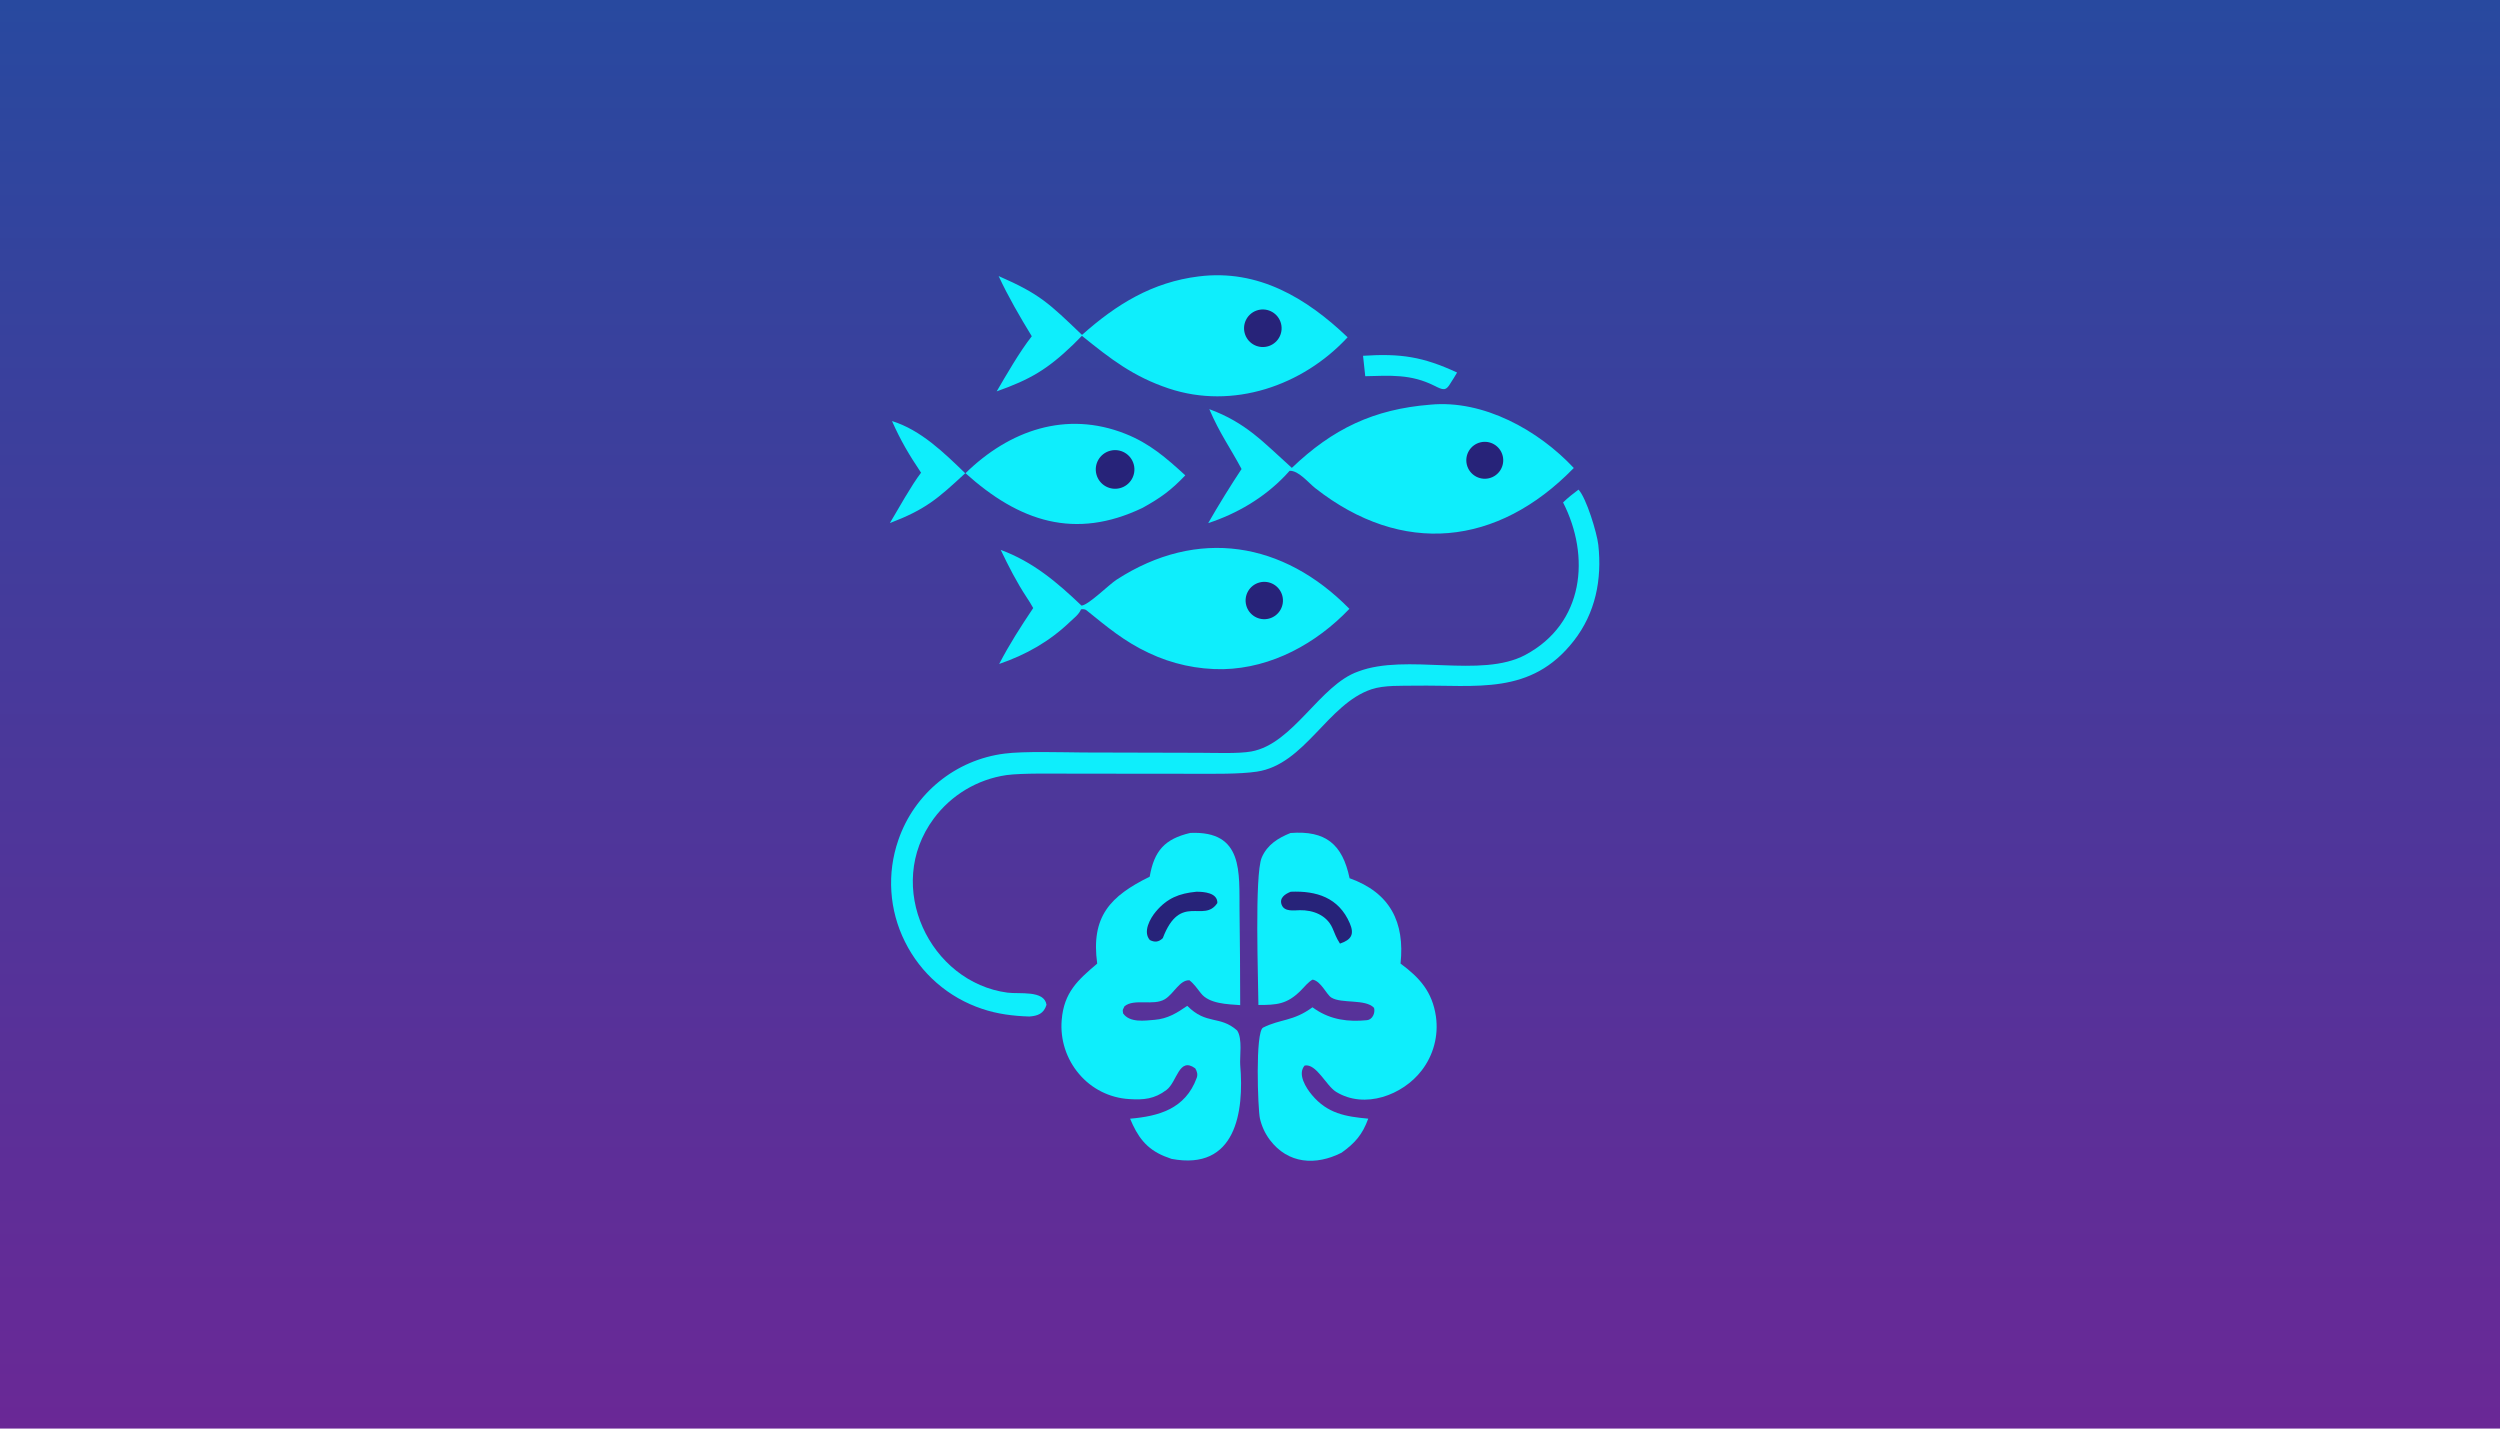
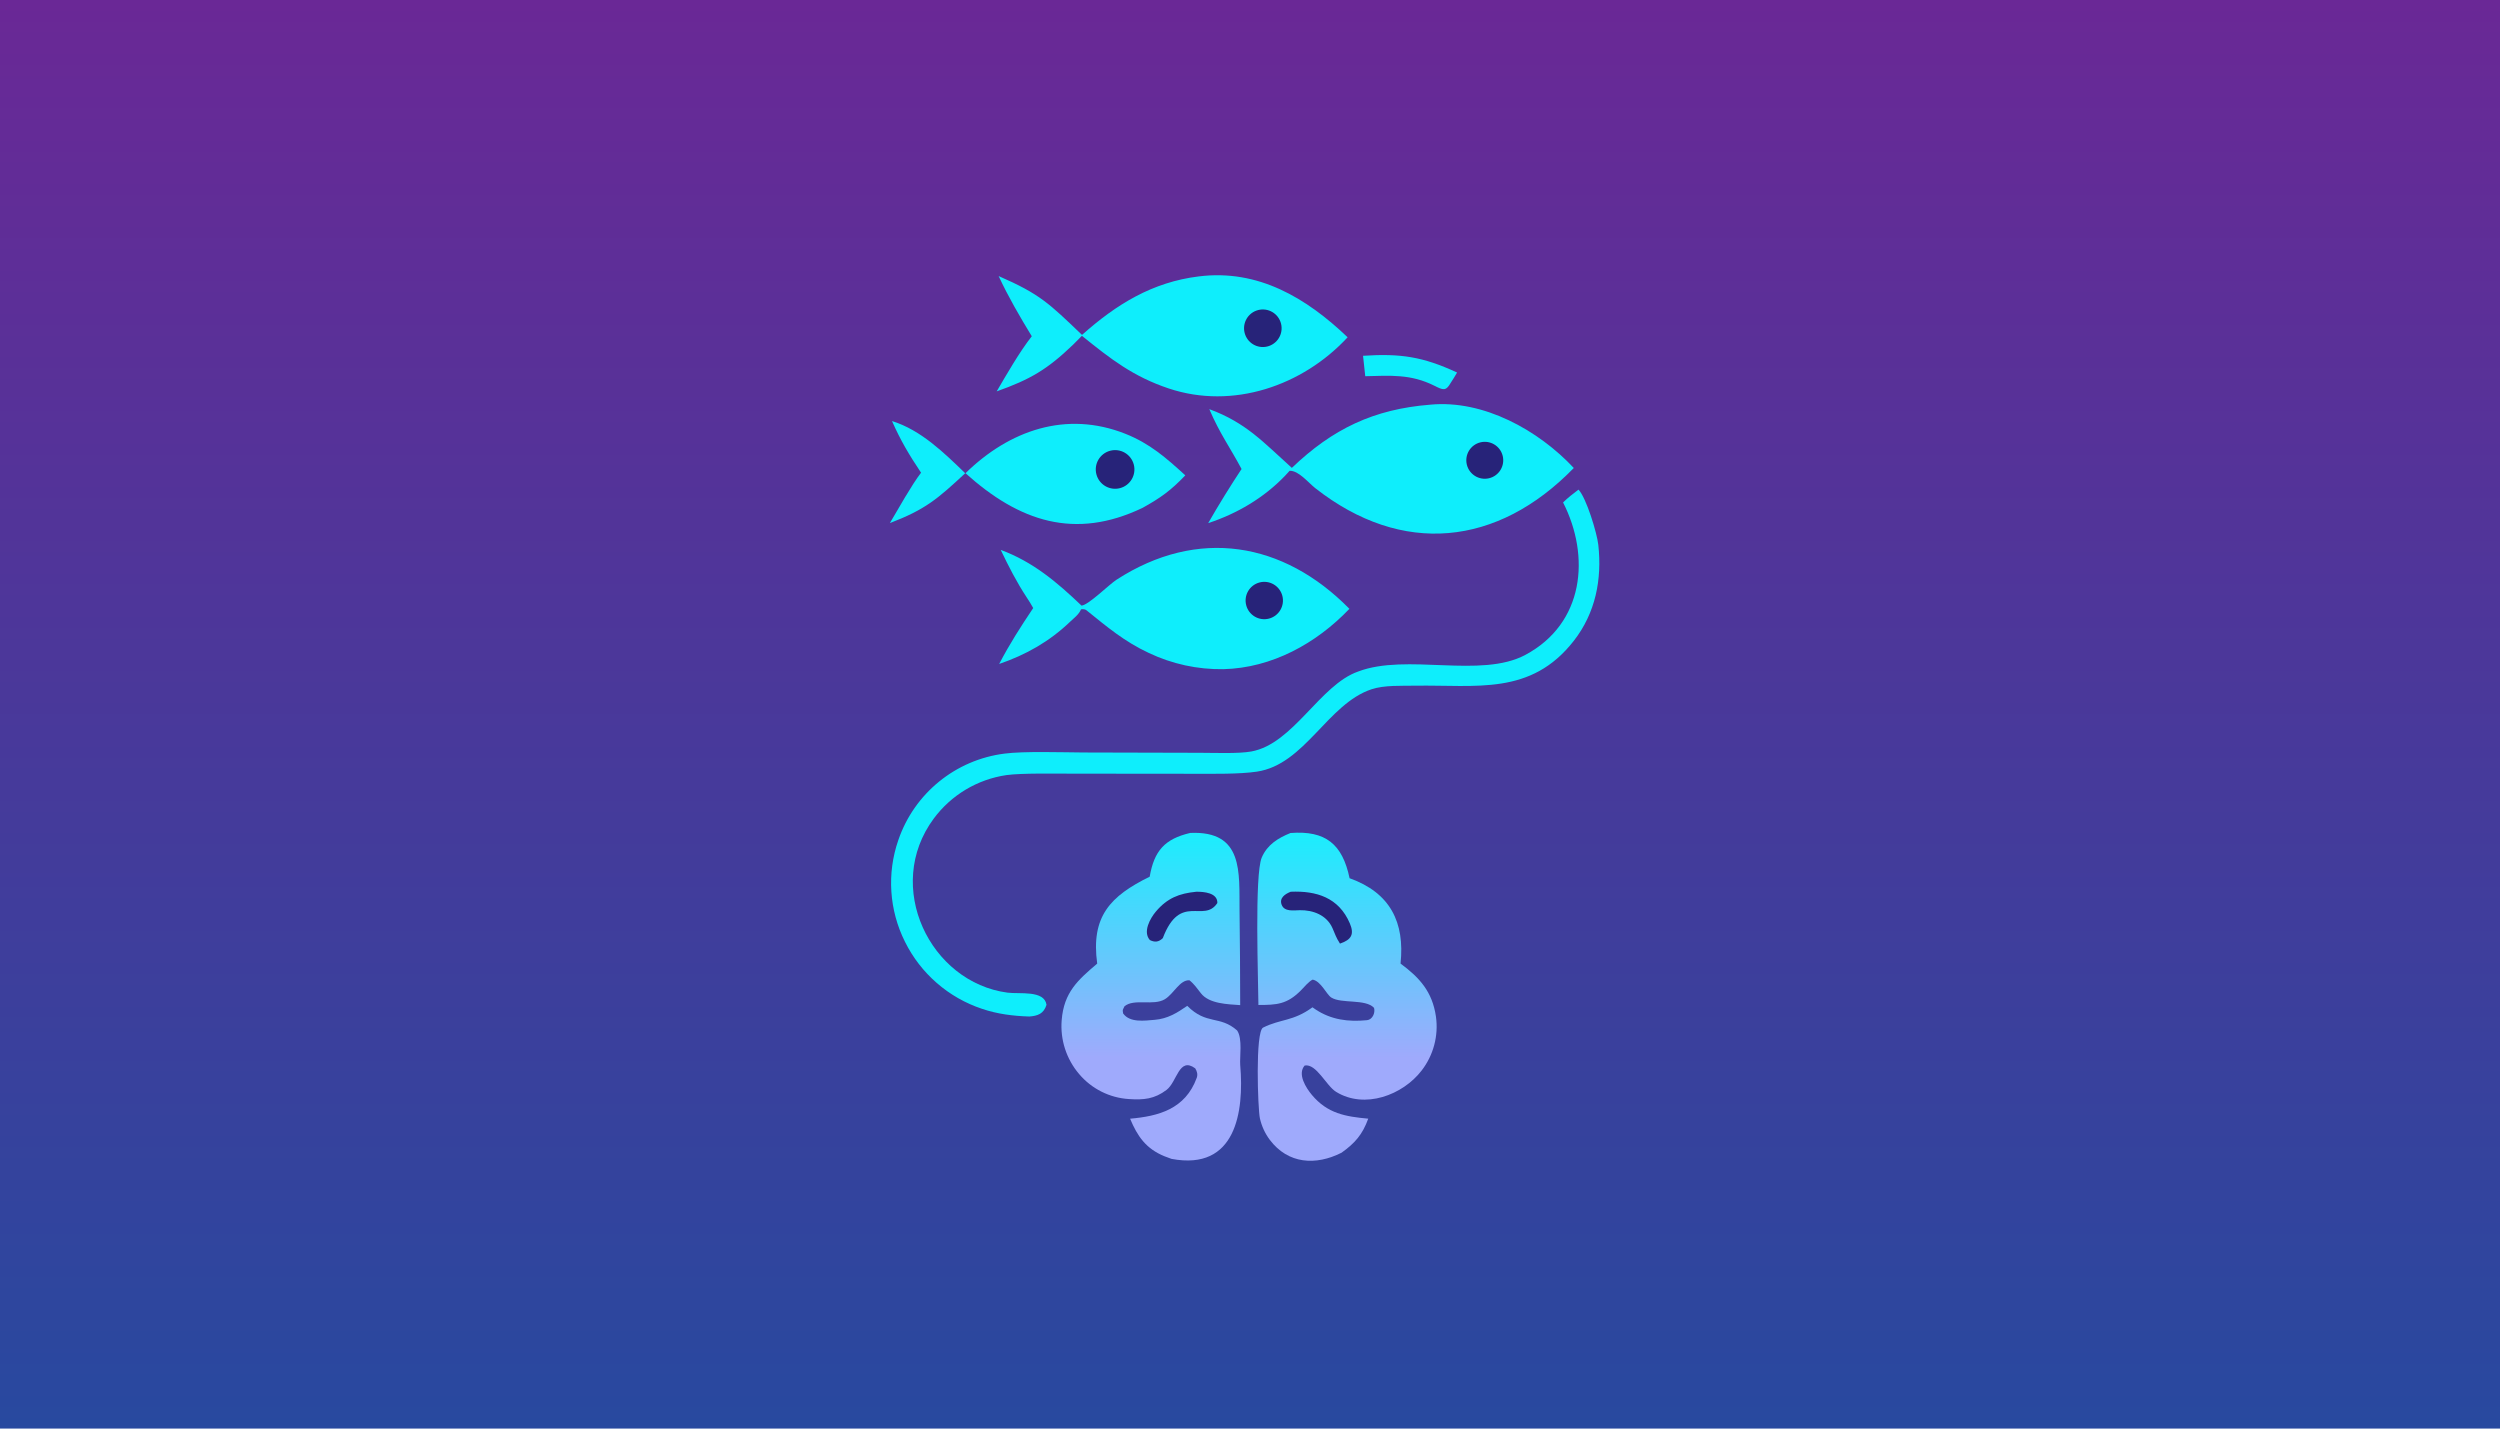
- <svg xmlns="http://www.w3.org/2000/svg" id="Layer_1" width="474.133mm" height="270.933mm" version="1.1" viewBox="0 0 1344 768">
+ <svg xmlns="http://www.w3.org/2000/svg" xmlns:xlink="http://www.w3.org/1999/xlink" id="Layer_1" width="474.133mm" height="270.933mm" version="1.1" viewBox="0 0 1344 768">
  <defs>
    <style>
      .st0 {
+         fill: url(#linear-gradient2);
+       }
+ 
+       .st1 {
+         fill: url(#linear-gradient1);
+       }
+ 
+       .st2 {
        fill: url(#linear-gradient);
      }

-       .st1 {
+       .st3 {
        fill: #0eeefc;
      }

-       .st2 {
+       .st4 {
        fill: #272379;
      }
    </style>
-     <linearGradient id="linear-gradient" x1="672" y1="768" x2="672" y2="-0" gradientUnits="userSpaceOnUse">
+     <linearGradient id="linear-gradient" x1="672" y1="768" x2="672" y2="-0" gradientTransform="translate(1344 768) rotate(-180)" gradientUnits="userSpaceOnUse">
      <stop offset="0" stop-color="#6a2896" />
      <stop offset="1" stop-color="#28499f" />
    </linearGradient>
+     <linearGradient id="linear-gradient1" x1="724.127" y1="447.647" x2="724.127" y2="624.043" gradientUnits="userSpaceOnUse">
+       <stop offset="0" stop-color="#1aeefd" />
+       <stop offset=".685" stop-color="#9faafc" />
+     </linearGradient>
+     <linearGradient id="linear-gradient2" x1="618.916" y1="447.732" x2="618.916" y2="623.881" xlink:href="#linear-gradient1" />
  </defs>
-   <path class="st0" d="M0-0h1344v768H0V-0Z" />
+   <path class="st2" d="M1344,768H0V-0h1344v768Z" />
  <path class="st1" d="M693.771,447.823c18.892-1.447,27.936,5.995,31.761,24.305,21.902,7.836,29.736,23.723,27.407,45.889,10.305,7.627,17.064,15.122,19.02,28.459,1.458,10.33-1.321,20.811-7.703,29.063-10.122,13.173-30.612,20.918-45.982,11.431-5.375-3.318-10.568-15.294-16.878-14.15-4.074,4.608.773,12.104,3.891,15.825,8.395,10.019,18.055,11.624,30.281,12.749-3.103,8.548-7.096,13.116-14.343,18.3-13.834,7.011-28.753,6.123-38.59-6.93-2.576-3.441-4.39-7.391-5.321-11.587-1.087-4.885-2.569-46.589,1.725-48.744,9.411-4.724,16.199-3.284,26.538-10.911.466.334.936.662,1.411.982,8.558,5.767,17.902,6.953,27.915,5.946,2.881-.289,4.548-3.834,3.789-6.624-4.609-4.945-17.506-2.105-22.976-5.541-2.649-1.665-5.472-8.749-10.019-9.646-2.113.997-4.52,3.974-6.319,5.791-7.458,7.533-13.032,7.836-22.853,7.845-.069-12.899-2.145-69.981,1.777-79.234,2.926-6.9,8.804-10.528,15.469-13.218Z" />
-   <path class="st2" d="M693.918,479.396c13.734-.559,25.777,3.056,31.74,16.982,2.526,5.9.878,8.806-5.288,10.908-2.325-3.674-2.357-4.595-4.069-8.412-3.097-6.901-10.362-9.675-17.531-9.549-3.156.056-8.289.975-9.753-2.933-1.382-3.689,1.849-5.797,4.901-6.996Z" />
-   <path class="st1" d="M639.893,447.783c28.776-1.263,26.248,21.302,26.478,41.702.222,16.957.343,33.914.363,50.872-6.791-.503-16.709-.661-21.145-6.408-1.802-2.335-3.874-5.239-6.165-6.956-5.225-.256-8.366,7.269-13.2,10.189-6.176,3.73-16.545-.553-21.715,3.819-1.113,2.459-1.043,1.503-.714,3.838,3.633,5.083,11.517,3.868,16.971,3.418,6.938-.573,11.978-3.69,17.505-7.515,10.419,10.469,17.389,4.941,26.794,13.233,3.02,4.27,1.325,14.45,1.681,18.596,2.157,25.173-2.286,56.96-36.912,50.45-1.255-.43-2.5-.891-3.732-1.383-10.029-4.06-14.622-10.787-18.563-20.224,15.292-1.334,29.668-5.146,35.816-21.947.667-1.823.187-3.517-.801-5.122-8.793-6.406-9.685,7.225-15.406,11.575-6.483,4.928-12.286,5.477-20.225,4.936-10.4-.64-20.086-5.509-26.804-13.475-6.841-8.014-10.209-18.423-9.359-28.926,1.194-15.03,8.753-21.625,19.092-30.42-3.454-25.388,7.028-36.279,28.223-46.729,2.406-13.896,8.054-20.299,21.818-23.523Z" />
-   <path class="st2" d="M643.13,479.403c4.128-.053,11.478.572,11.318,6.057-7.301,11.099-19.946-5.822-29.33,18.892-2.307,2.189-4.307,2.302-6.942,1.028-3.895-4.368.087-11.611,3.233-15.334,6.112-7.229,12.529-9.746,21.721-10.643Z" />
-   <path class="st1" d="M768.913,217.553c28.595-2.76,58.202,13.76,77.158,34.041-41.033,42.203-92.313,47.431-138.915,10.892-3.818-2.994-9.007-9.565-13.857-9.385l-2.462,2.677c-11.338,11.849-25.807,20.365-41.306,25.451,5.234-9.189,12.104-20.309,17.932-29.09-6.324-11.839-11.732-19.062-17.345-32.185,19.877,7.32,29.15,17.915,44.377,31.577,21.985-21.026,44.07-31.573,74.418-33.978Z" />
-   <path class="st2" d="M795.827,237.816c5.349-1.326,10.753,1.96,12.038,7.32,1.285,5.36-2.041,10.74-7.409,11.985-5.311,1.232-10.621-2.052-11.892-7.355-1.272-5.303,1.971-10.639,7.263-11.95Z" />
-   <path class="st1" d="M581.423,325.572c3.761-.282,14.67-11.228,18.862-13.94,43.536-28.169,89.652-20.479,125.154,15.676-17.735,18.596-41.695,31.821-67.785,32.441-13.868.213-27.597-2.784-40.117-8.755-13.072-6.111-22.313-13.92-33.409-22.879-.857-.691-1.948-.66-2.971-.549-1.095,2.742-3.677,4.587-5.801,6.623-11.171,10.702-23.708,17.772-38.21,22.764,5.798-11.055,11.39-19.724,18.31-30.071-.999-1.863-2.304-3.894-3.478-5.676-5.433-8.246-9.737-16.71-13.996-25.597,17.415,6.474,30.197,17.32,43.441,29.963Z" />
-   <path class="st2" d="M677.09,313.14c5.372-1.431,10.884,1.777,12.295,7.156,1.41,5.379-1.819,10.88-7.202,12.27-5.353,1.382-10.816-1.826-12.219-7.175-1.403-5.35,1.783-10.827,7.126-12.251Z" />
-   <path class="st1" d="M644.491,148.595c31.923-3.992,57.837,11.582,79.988,32.726-24.17,26.131-61.747,39.009-96.134,27.528-19.1-6.377-31.305-15.872-46.71-28.326l-4.723,4.764c-13.965,13.415-23.146,18.734-41.099,25.123,5.51-9.398,12.236-21.157,18.875-29.637-6.377-10.452-12.666-21.259-17.828-32.366,22.251,9.706,27.031,14.629,44.829,31.636,18.497-16.472,37.848-28.382,62.802-31.448Z" />
-   <path class="st2" d="M675.441,166.98c5.264-1.918,11.084.818,12.966,6.096,1.882,5.279-.893,11.081-6.183,12.928-5.24,1.829-10.973-.915-12.837-6.143-1.864-5.228.84-10.981,6.054-12.881Z" />
-   <path class="st1" d="M848.597,263.217c4.233,4.429,9.962,23.384,10.658,29.724,2.041,18.617-1.516,36.641-13.194,51.59-23.066,29.526-52.303,23.569-85.252,24.091-7.359.117-16.611-.35-23.441,1.916-23.717,7.866-35.745,40.409-61.659,44.296-9.385,1.408-23.697,1.154-33.522,1.148l-65.92-.064c-9.125.015-26.974-.359-35.253.782-15.578,2.292-29.607,10.683-38.998,23.324-27.107,36.52-2.046,88.116,39.64,93.627,6.394.845,19.794-1.452,20.947,6.534-1.479,4.805-4.733,5.979-9.28,6.292-8.679-.28-17.159-1.328-25.408-4.142-18.037-6.009-32.932-18.967-41.384-36.001-8.525-17.006-9.82-36.735-3.593-54.71,8.608-25.13,30.768-43.165,57.117-46.487,10.125-1.356,31.553-.668,42.391-.599l62.91.168c7.62.008,20.379.55,27.337-.708,22.619-4.089,36.808-35.763,57.446-42.984,26.083-9.947,65.873,3.896,89.888-8.942,31.715-16.954,35.017-53.054,20.281-81.952,2.847-2.768,5.166-4.513,8.289-6.903Z" />
-   <path class="st1" d="M479.541,226.357c15.536,4.813,27.982,17.053,39.422,28.119,23.61-23.126,54.2-33.864,85.973-21.295,13.147,5.201,21.937,12.921,32.283,22.365-7.726,8.091-13.259,12.092-22.998,17.493-36.371,17.38-66.282,7.377-95.236-18.703-15.138,14.076-21.576,19.581-40.594,26.882,4.558-7.668,11.668-20.446,16.772-27.092-6.407-9.562-11.003-17.326-15.622-27.769Z" />
-   <path class="st2" d="M596.832,242.323c5.552-1.462,11.237,1.858,12.694,7.413,1.457,5.555-1.867,11.238-7.422,12.691-5.548,1.451-11.222-1.869-12.677-7.417-1.455-5.548,1.859-11.227,7.405-12.687Z" />
-   <path class="st1" d="M732.772,191.269c20.151-1.321,32.189.473,50.554,9.003-.978,1.797-2.249,3.701-3.351,5.445-2.71,4.738-4.079,4.038-9.005,1.583-12.571-6.265-23.49-5.376-37.013-5.047l-1.185-10.984Z" />
+   <path class="st4" d="M693.918,479.396c13.734-.559,25.777,3.056,31.74,16.982,2.526,5.9.878,8.806-5.288,10.908-2.325-3.674-2.357-4.595-4.069-8.412-3.097-6.901-10.362-9.675-17.531-9.549-3.156.056-8.289.975-9.753-2.933-1.382-3.689,1.849-5.797,4.901-6.996Z" />
+   <path class="st0" d="M639.893,447.783c28.776-1.263,26.248,21.302,26.478,41.702.222,16.957.343,33.914.363,50.872-6.791-.503-16.709-.661-21.145-6.408-1.802-2.335-3.874-5.239-6.165-6.956-5.225-.256-8.366,7.269-13.2,10.189-6.176,3.73-16.545-.553-21.715,3.819-1.113,2.459-1.043,1.503-.714,3.838,3.633,5.083,11.517,3.868,16.971,3.418,6.938-.573,11.978-3.69,17.505-7.515,10.419,10.469,17.389,4.941,26.794,13.233,3.02,4.27,1.325,14.45,1.681,18.596,2.157,25.173-2.286,56.96-36.912,50.45-1.255-.43-2.5-.891-3.732-1.383-10.029-4.06-14.622-10.787-18.563-20.224,15.292-1.334,29.668-5.146,35.816-21.947.667-1.823.187-3.517-.801-5.122-8.793-6.406-9.685,7.225-15.406,11.575-6.483,4.928-12.286,5.477-20.225,4.936-10.4-.64-20.086-5.509-26.804-13.475-6.841-8.014-10.209-18.423-9.359-28.926,1.194-15.03,8.753-21.625,19.092-30.42-3.454-25.388,7.028-36.279,28.223-46.729,2.406-13.896,8.054-20.299,21.818-23.523Z" />
+   <path class="st4" d="M643.13,479.403c4.128-.053,11.478.572,11.318,6.057-7.301,11.099-19.946-5.822-29.33,18.892-2.307,2.189-4.307,2.302-6.942,1.028-3.895-4.368.087-11.611,3.233-15.334,6.112-7.229,12.529-9.746,21.721-10.643Z" />
+   <path class="st3" d="M768.913,217.553c28.595-2.76,58.202,13.76,77.158,34.041-41.033,42.203-92.313,47.431-138.915,10.892-3.818-2.994-9.007-9.565-13.857-9.385l-2.462,2.677c-11.338,11.849-25.807,20.365-41.306,25.451,5.234-9.189,12.104-20.309,17.932-29.09-6.324-11.839-11.732-19.062-17.345-32.185,19.877,7.32,29.15,17.915,44.377,31.577,21.985-21.026,44.07-31.573,74.418-33.978Z" />
+   <path class="st4" d="M795.827,237.816c5.349-1.326,10.753,1.96,12.038,7.32,1.285,5.36-2.041,10.74-7.409,11.985-5.311,1.232-10.621-2.052-11.892-7.355-1.272-5.303,1.971-10.639,7.263-11.95Z" />
+   <path class="st3" d="M581.423,325.572c3.761-.282,14.67-11.228,18.862-13.94,43.536-28.169,89.652-20.479,125.154,15.676-17.735,18.596-41.695,31.821-67.785,32.441-13.868.213-27.597-2.784-40.117-8.755-13.072-6.111-22.313-13.92-33.409-22.879-.857-.691-1.948-.66-2.971-.549-1.095,2.742-3.677,4.587-5.801,6.623-11.171,10.702-23.708,17.772-38.21,22.764,5.798-11.055,11.39-19.724,18.31-30.071-.999-1.863-2.304-3.894-3.478-5.676-5.433-8.246-9.737-16.71-13.996-25.597,17.415,6.474,30.197,17.32,43.441,29.963Z" />
+   <path class="st4" d="M677.09,313.14c5.372-1.431,10.884,1.777,12.295,7.156,1.41,5.379-1.819,10.88-7.202,12.27-5.353,1.382-10.816-1.826-12.219-7.175-1.403-5.35,1.783-10.827,7.126-12.251Z" />
+   <path class="st3" d="M644.491,148.595c31.923-3.992,57.837,11.582,79.988,32.726-24.17,26.131-61.747,39.009-96.134,27.528-19.1-6.377-31.305-15.872-46.71-28.326l-4.723,4.764c-13.965,13.415-23.146,18.734-41.099,25.123,5.51-9.398,12.236-21.157,18.875-29.637-6.377-10.452-12.666-21.259-17.828-32.366,22.251,9.706,27.031,14.629,44.829,31.636,18.497-16.472,37.848-28.382,62.802-31.448Z" />
+   <path class="st4" d="M675.441,166.98c5.264-1.918,11.084.818,12.966,6.096,1.882,5.279-.893,11.081-6.183,12.928-5.24,1.829-10.973-.915-12.837-6.143-1.864-5.228.84-10.981,6.054-12.881Z" />
+   <path class="st3" d="M848.597,263.217c4.233,4.429,9.962,23.384,10.658,29.724,2.041,18.617-1.516,36.641-13.194,51.59-23.066,29.526-52.303,23.569-85.252,24.091-7.359.117-16.611-.35-23.441,1.916-23.717,7.866-35.745,40.409-61.659,44.296-9.385,1.408-23.697,1.154-33.522,1.148l-65.92-.064c-9.125.015-26.974-.359-35.253.782-15.578,2.292-29.607,10.683-38.998,23.324-27.107,36.52-2.046,88.116,39.64,93.627,6.394.845,19.794-1.452,20.947,6.534-1.479,4.805-4.733,5.979-9.28,6.292-8.679-.28-17.159-1.328-25.408-4.142-18.037-6.009-32.932-18.967-41.384-36.001-8.525-17.006-9.82-36.735-3.593-54.71,8.608-25.13,30.768-43.165,57.117-46.487,10.125-1.356,31.553-.668,42.391-.599l62.91.168c7.62.008,20.379.55,27.337-.708,22.619-4.089,36.808-35.763,57.446-42.984,26.083-9.947,65.873,3.896,89.888-8.942,31.715-16.954,35.017-53.054,20.281-81.952,2.847-2.768,5.166-4.513,8.289-6.903Z" />
+   <path class="st3" d="M479.541,226.357c15.536,4.813,27.982,17.053,39.422,28.119,23.61-23.126,54.2-33.864,85.973-21.295,13.147,5.201,21.937,12.921,32.283,22.365-7.726,8.091-13.259,12.092-22.998,17.493-36.371,17.38-66.282,7.377-95.236-18.703-15.138,14.076-21.576,19.581-40.594,26.882,4.558-7.668,11.668-20.446,16.772-27.092-6.407-9.562-11.003-17.326-15.622-27.769Z" />
+   <path class="st4" d="M596.832,242.323c5.552-1.462,11.237,1.858,12.694,7.413,1.457,5.555-1.867,11.238-7.422,12.691-5.548,1.451-11.222-1.869-12.677-7.417-1.455-5.548,1.859-11.227,7.405-12.687Z" />
+   <path class="st3" d="M732.772,191.269c20.151-1.321,32.189.473,50.554,9.003-.978,1.797-2.249,3.701-3.351,5.445-2.71,4.738-4.079,4.038-9.005,1.583-12.571-6.265-23.49-5.376-37.013-5.047l-1.185-10.984Z" />
</svg>
